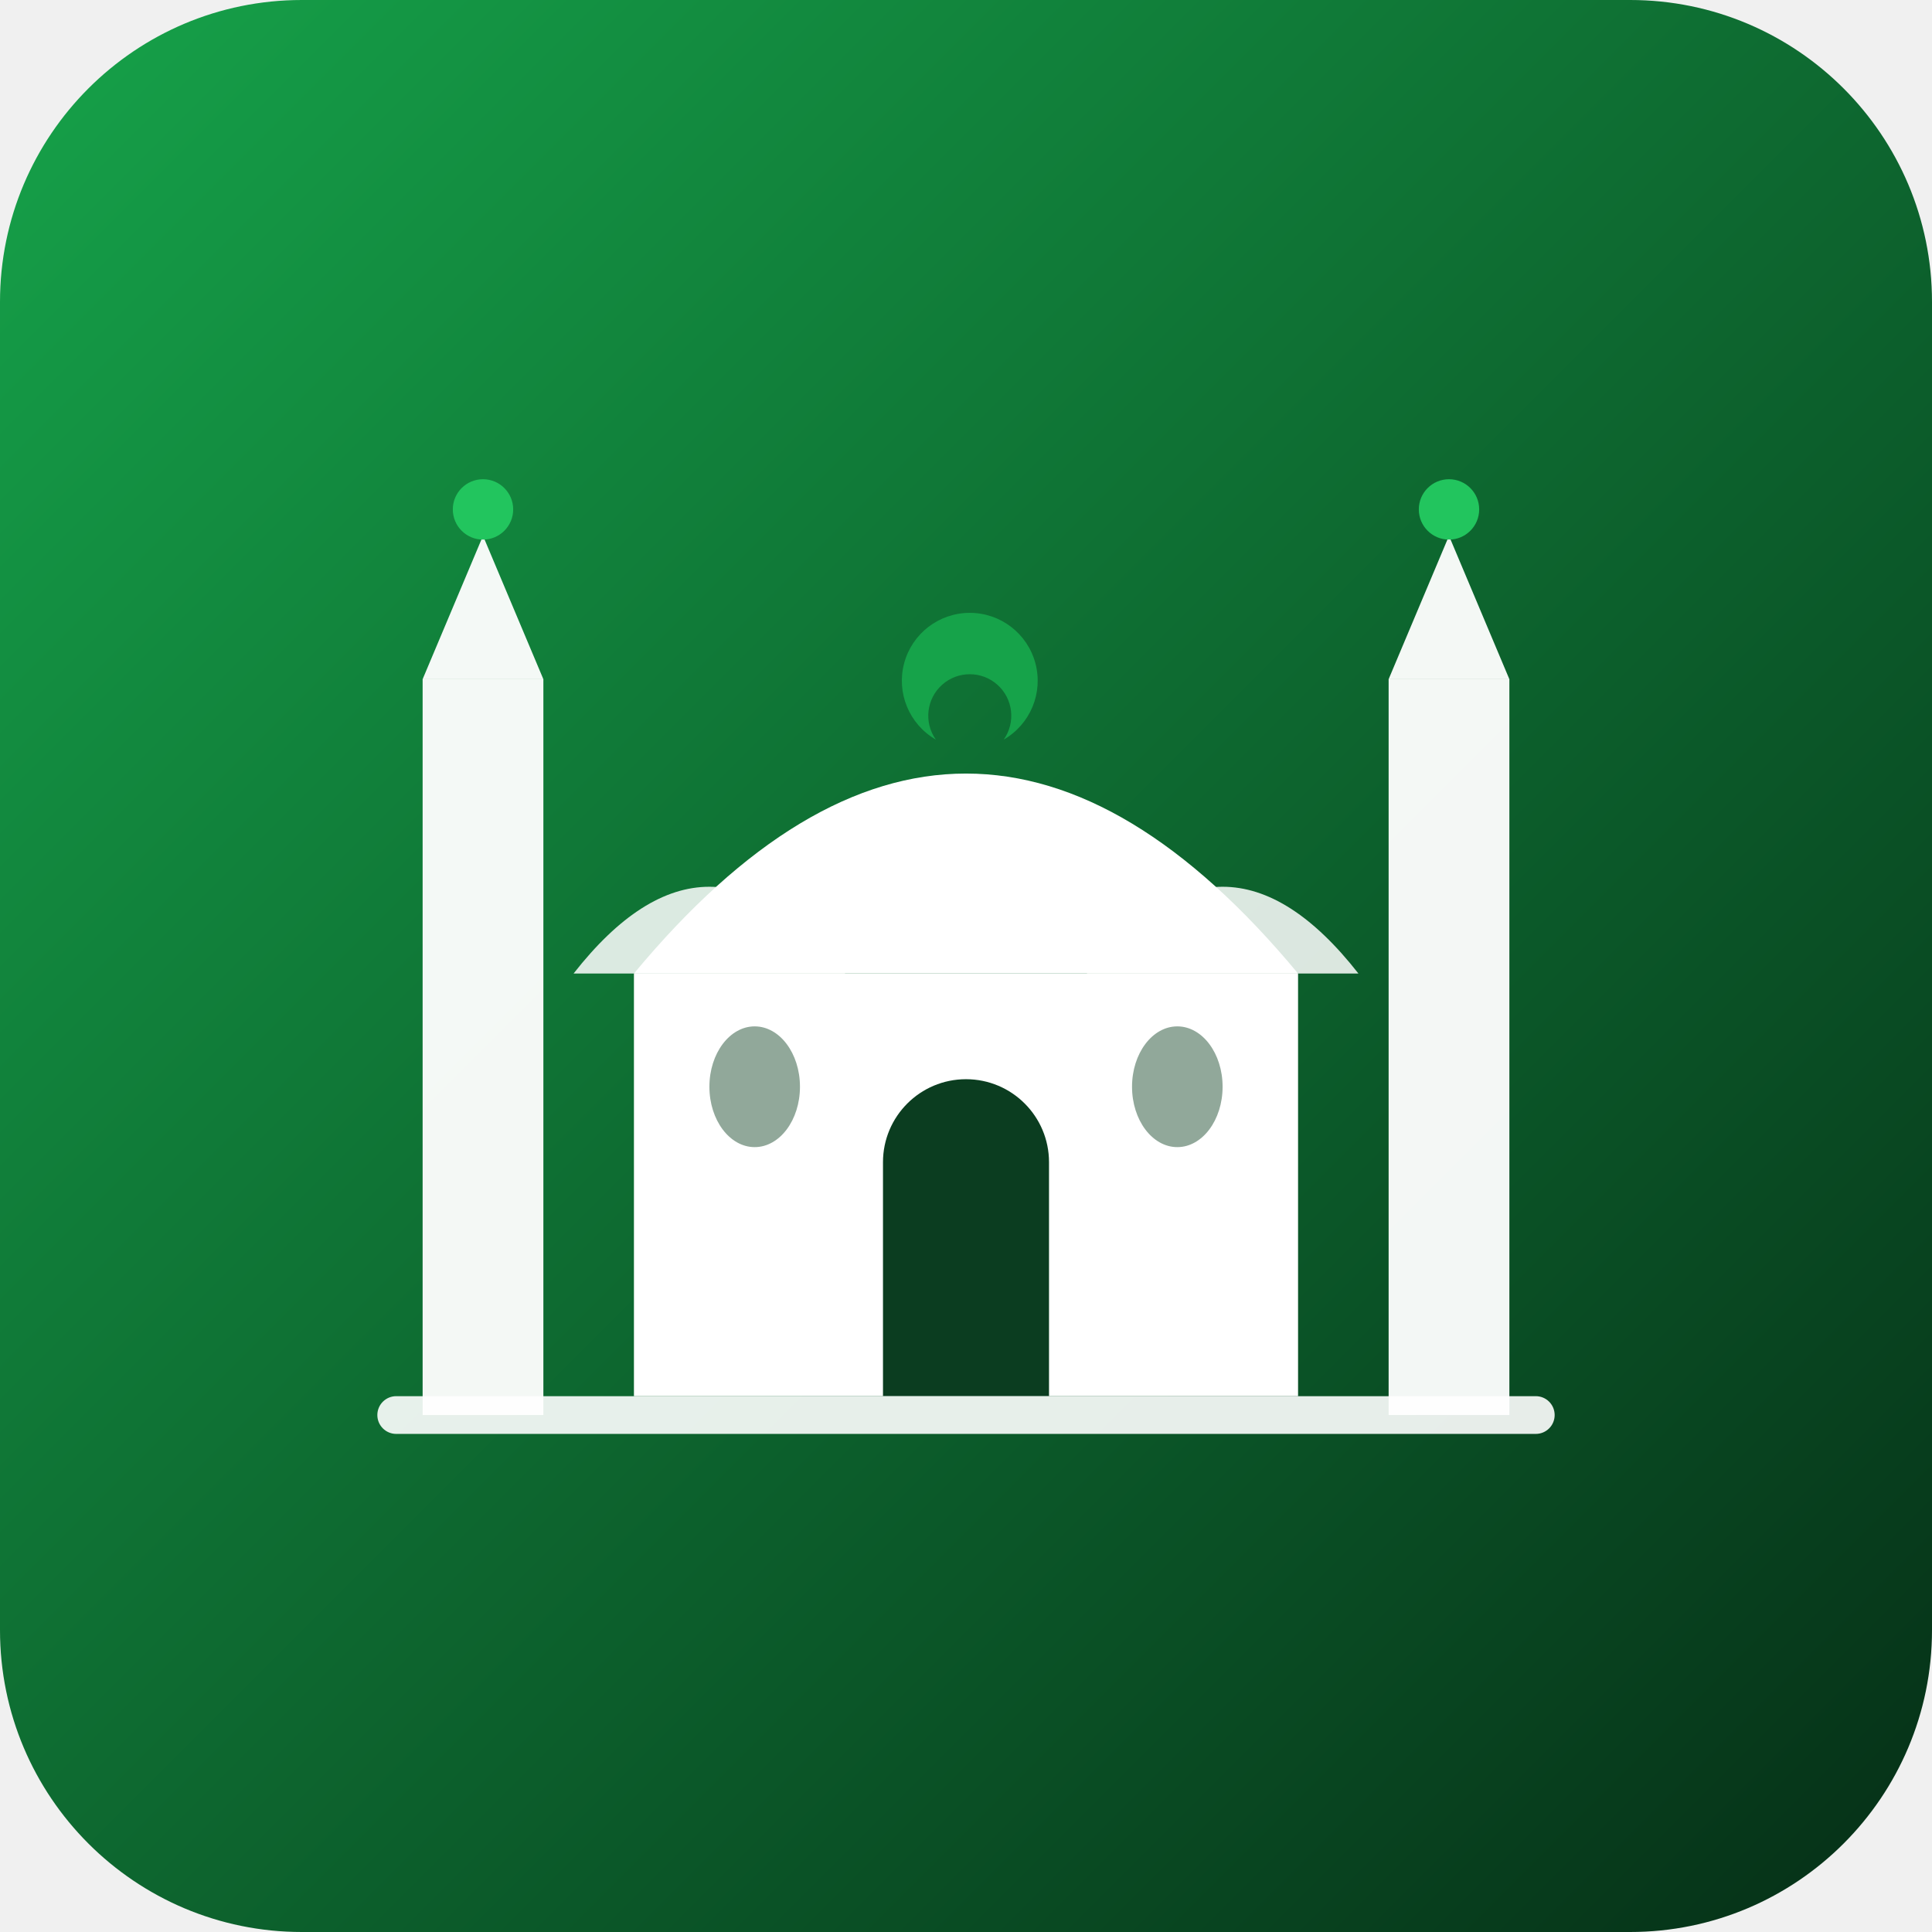
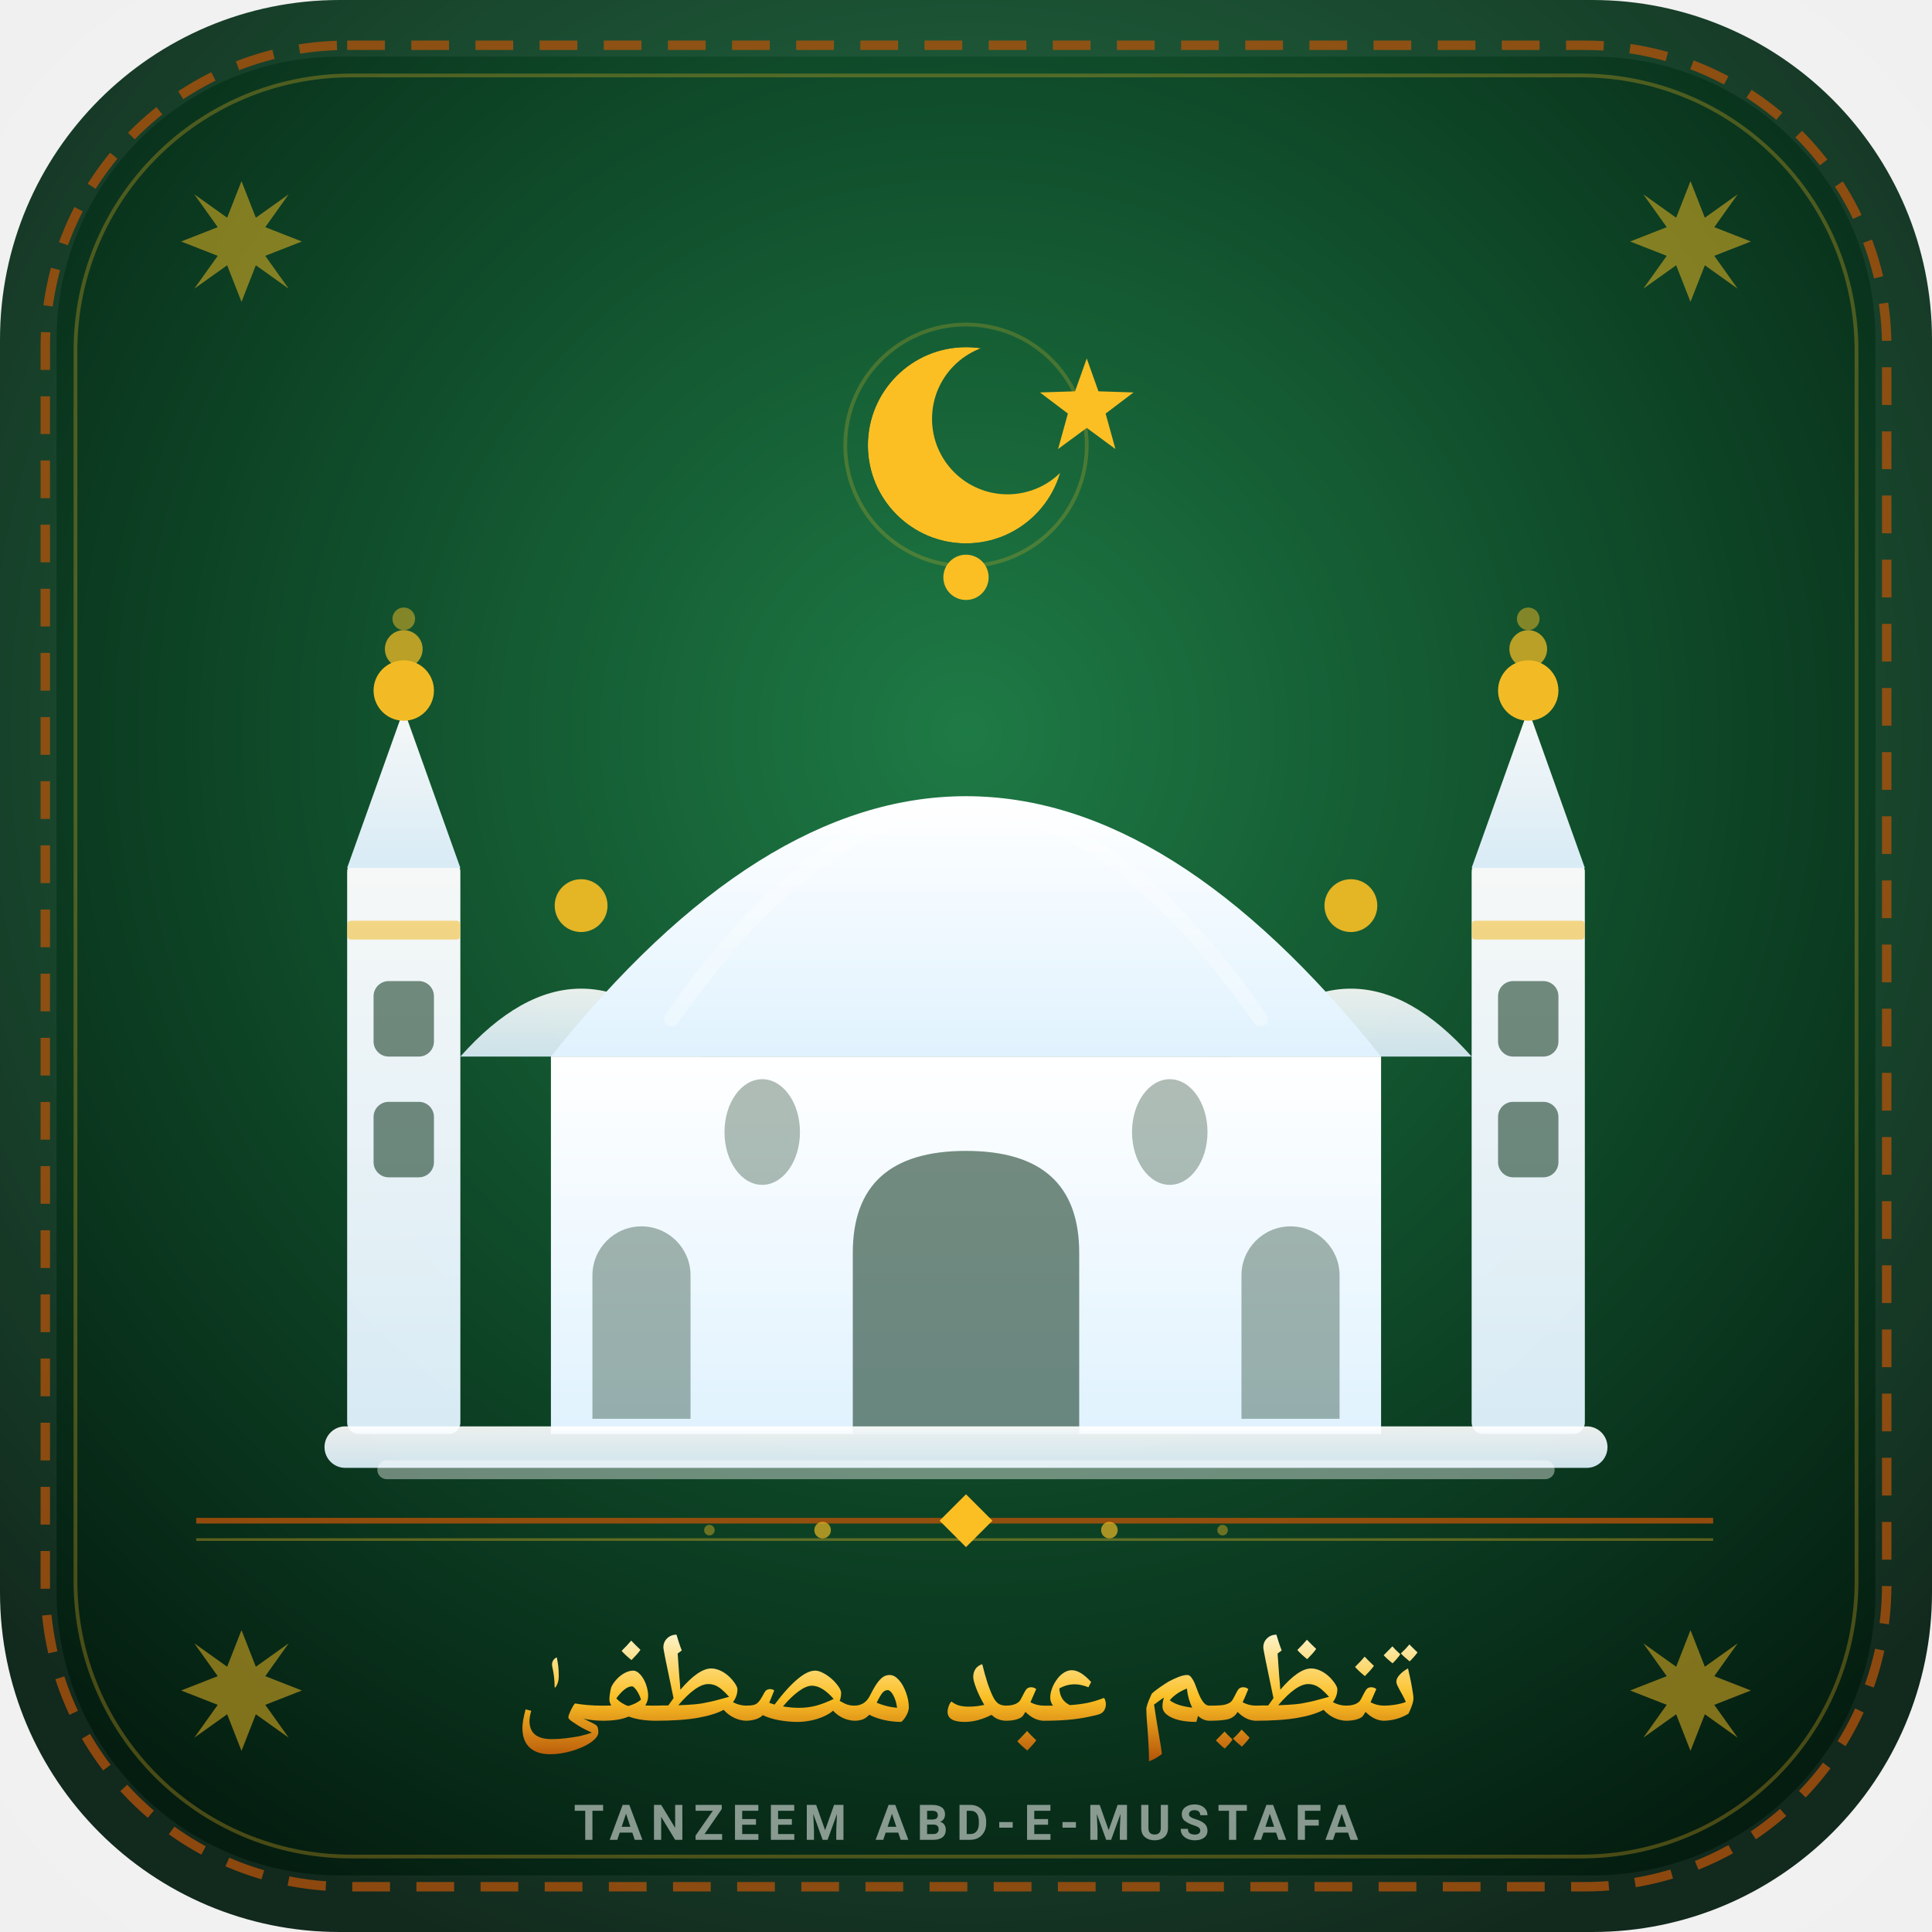
<svg xmlns="http://www.w3.org/2000/svg" viewBox="0 0 512 512">
  <defs>
-     <linearGradient id="bg" x1="0" y1="0" x2="1" y2="1">
-       <stop offset="0%" stop-color="#16a34a" />
-       <stop offset="100%" stop-color="#052e16" />
+     <radialGradient id="bgG" cx="50%" cy="38%" r="68%">
+       <stop offset="0%" stop-color="#1e7a45" />
+       <stop offset="52%" stop-color="#0f4a29" />
+       <stop offset="100%" stop-color="#041d10" />
+     </radialGradient>
+     <linearGradient id="goldG" x1="0%" y1="0%" x2="0%" y2="100%">
+       <stop offset="0%" stop-color="#fef3c7" />
+       <stop offset="50%" stop-color="#fbbf24" />
+       <stop offset="100%" stop-color="#b45309" />
    </linearGradient>
+     <linearGradient id="wG" x1="0%" y1="0%" x2="0%" y2="100%">
+       <stop offset="0%" stop-color="#ffffff" />
+       <stop offset="100%" stop-color="#e0f2fe" />
+     </linearGradient>
+     <mask id="cMask">
+       <circle cx="0" cy="0" r="26" fill="white" />
+       <circle cx="11" cy="-7" r="20" fill="black" />
+     </mask>
  </defs>
-   <rect width="512" height="512" rx="80" fill="url(#bg)" />
-   <rect x="112" y="180" width="32" height="195" fill="white" opacity="0.95" />
-   <polygon points="112,180 128,142 144,180" fill="white" opacity="0.95" />
-   <circle cx="128" cy="135" r="8" fill="#22c55e" />
-   <rect x="368" y="180" width="32" height="195" fill="white" opacity="0.95" />
-   <polygon points="368,180 384,142 400,180" fill="white" opacity="0.95" />
-   <circle cx="384" cy="135" r="8" fill="#22c55e" />
-   <path d="M152 258 Q188 212 224 258Z" fill="white" opacity="0.85" />
-   <path d="M288 258 Q324 212 360 258Z" fill="white" opacity="0.85" />
-   <path d="M168 258 Q256 152 344 258Z" fill="white" />
-   <path d="M248 196 a18 18 0 1 1 18 0 a11 11 0 1 0 -18 0Z" fill="#16a34a" />
-   <rect x="168" y="258" width="176" height="112" fill="white" />
-   <path d="M234 370 L234 308 a22 22 0 0 1 44 0 L278 370Z" fill="#0b3d20" />
-   <ellipse cx="200" cy="288" rx="12" ry="16" fill="#0b3d20" opacity="0.45" />
-   <ellipse cx="312" cy="288" rx="12" ry="16" fill="#0b3d20" opacity="0.45" />
-   <rect x="100" y="370" width="312" height="10" rx="5" fill="white" opacity="0.9" />
+   <rect width="512" height="512" rx="90" fill="url(#bgG)" />
+   <rect width="512" height="512" rx="90" fill="none" stroke="rgba(255,255,255,0.055)" stroke-width="30" />
+   <rect x="12" y="12" width="488" height="488" rx="80" fill="none" stroke="#b45309" stroke-width="2.5" stroke-dasharray="10 7" opacity="0.75" />
+   <rect x="20" y="20" width="472" height="472" rx="73" fill="none" stroke="#fbbf24" stroke-width="1" opacity="0.28" />
+   <g opacity="0.50" fill="#fbbf24">
+     <g transform="translate(64,64)">
+       <polygon points="0,-16 3.8,-6.3 12.5,-12.5 6.3,-3.8 16,0 6.3,3.8 12.5,12.5 3.8,6.3 0,16 -3.8,6.3 -12.5,12.5 -6.3,3.8 -16,0 -6.3,-3.8 -12.5,-12.5 -3.8,-6.3" />
+       <circle r="4.5" />
+     </g>
+     <g transform="translate(448,64)">
+       <polygon points="0,-16 3.8,-6.3 12.5,-12.5 6.3,-3.8 16,0 6.3,3.8 12.5,12.5 3.8,6.3 0,16 -3.8,6.3 -12.5,12.5 -6.3,3.8 -16,0 -6.3,-3.8 -12.5,-12.5 -3.8,-6.3" />
+       <circle r="4.5" />
+     </g>
+     <g transform="translate(64,448)">
+       <polygon points="0,-16 3.8,-6.3 12.5,-12.5 6.3,-3.8 16,0 6.3,3.8 12.5,12.5 3.8,6.3 0,16 -3.8,6.3 -12.5,12.5 -6.3,3.8 -16,0 -6.3,-3.8 -12.5,-12.5 -3.8,-6.3" />
+       <circle r="4.5" />
+     </g>
+     <g transform="translate(448,448)">
+       <polygon points="0,-16 3.8,-6.3 12.5,-12.5 6.3,-3.8 16,0 6.3,3.8 12.5,12.5 3.8,6.3 0,16 -3.8,6.3 -12.5,12.5 -6.3,3.8 -16,0 -6.3,-3.8 -12.5,-12.5 -3.8,-6.3" />
+       <circle r="4.5" />
+     </g>
+   </g>
+   <g transform="translate(256,118)">
+     <circle r="26" fill="#fbbf24" mask="url(#cMask)" />
+     <circle r="32" fill="none" stroke="#fbbf24" stroke-width="1" opacity="0.22" />
+     <g transform="translate(32,-10)">
+       <polygon points="0,-13 3.1,-4.3 12.4,-4.0 5.0,1.6 7.6,11 0,5.4 -7.6,11 -5.0,1.6 -12.4,-4.0 -3.1,-4.3" fill="#fbbf24" />
+     </g>
+   </g>
+   <g opacity="0.96">
+     <rect x="92" y="228" width="30" height="152" fill="url(#wG)" rx="3" />
+     <path d="M92,230 L107,188 L122,230Z" fill="url(#wG)" />
+     <circle cx="107" cy="183" r="8" fill="#fbbf24" />
+     <circle cx="107" cy="172" r="5" fill="#fbbf24" opacity="0.75" />
+     <circle cx="107" cy="164" r="3" fill="#fbbf24" opacity="0.5" />
+     <rect x="92" y="244" width="30" height="5" fill="#fbbf24" rx="1" opacity="0.55" />
+     <rect x="99" y="260" width="16" height="20" fill="#052e16" rx="4" opacity="0.55" />
+     <rect x="99" y="292" width="16" height="20" fill="#052e16" rx="4" opacity="0.55" />
+   </g>
+   <g opacity="0.96">
+     <rect x="390" y="228" width="30" height="152" fill="url(#wG)" rx="3" />
+     <path d="M390,230 L405,188 L420,230Z" fill="url(#wG)" />
+     <circle cx="405" cy="183" r="8" fill="#fbbf24" />
+     <circle cx="405" cy="172" r="5" fill="#fbbf24" opacity="0.75" />
+     <circle cx="405" cy="164" r="3" fill="#fbbf24" opacity="0.5" />
+     <rect x="390" y="244" width="30" height="5" fill="#fbbf24" rx="1" opacity="0.55" />
+     <rect x="397" y="260" width="16" height="20" fill="#052e16" rx="4" opacity="0.55" />
+     <rect x="397" y="292" width="16" height="20" fill="#052e16" rx="4" opacity="0.55" />
+   </g>
+   <path d="M122 280 Q154 244 186 280Z" fill="url(#wG)" opacity="0.90" />
+   <path d="M326 280 Q358 244 390 280Z" fill="url(#wG)" opacity="0.90" />
+   <circle cx="154" cy="240" r="7" fill="#fbbf24" opacity="0.90" />
+   <circle cx="358" cy="240" r="7" fill="#fbbf24" opacity="0.90" />
+   <path d="M146 280 Q256 142 366 280Z" fill="url(#wG)" />
+   <path d="M178 270 Q256 158 334 270" fill="none" stroke="rgba(255,255,255,0.30)" stroke-width="4" stroke-linecap="round" />
+   <circle cx="256" cy="153" r="6" fill="#fbbf24" />
+   <rect x="146" y="280" width="220" height="100" fill="url(#wG)" />
+   <path d="M226,380 L226,332 Q226,305 256,305 Q286,305 286,332 L286,380Z" fill="#052e16" opacity="0.55" />
+   <path d="M157,376 L157,338 a13,13 0 0 1 26,0 L183,376Z" fill="#052e16" opacity="0.35" />
+   <path d="M329,376 L329,338 a13,13 0 0 1 26,0 L355,376Z" fill="#052e16" opacity="0.35" />
+   <ellipse cx="202" cy="300" rx="10" ry="14" fill="#052e16" opacity="0.32" />
+   <ellipse cx="310" cy="300" rx="10" ry="14" fill="#052e16" opacity="0.32" />
+   <rect x="86" y="378" width="340" height="11" fill="url(#wG)" rx="5.5" opacity="0.92" />
+   <rect x="100" y="387" width="312" height="5" fill="rgba(255,255,255,0.40)" rx="2.5" />
+   <g transform="translate(0,403)">
+     <line x1="52" y1="0" x2="454" y2="0" stroke="#b45309" stroke-width="1.5" opacity="0.80" />
+     <line x1="52" y1="5" x2="454" y2="5" stroke="#fbbf24" stroke-width="0.7" opacity="0.35" />
+     <polygon points="256,-7 263,0 256,7 249,0" fill="#fbbf24" />
+     <circle cx="218" cy="2.5" r="2.2" fill="#fbbf24" opacity="0.65" />
+     <circle cx="294" cy="2.5" r="2.2" fill="#fbbf24" opacity="0.65" />
+     <circle cx="188" cy="2.5" r="1.4" fill="#fbbf24" opacity="0.40" />
+     <circle cx="324" cy="2.5" r="1.4" fill="#fbbf24" opacity="0.40" />
+   </g>
+   <text x="256" y="448" font-family="'Noto Naskh Arabic','Scheherazade New','Amiri','Traditional Arabic','Arabic Typesetting',serif" font-size="34" font-weight="700" fill="url(#goldG)" text-anchor="middle" dominant-baseline="middle" direction="rtl" unicode-bidi="embed">تنظیم عبد مصطفیٰ</text>
+   <text x="256" y="484" font-family="-apple-system,'Segoe UI',Roboto,sans-serif" font-size="13" font-weight="600" fill="rgba(255,255,255,0.52)" text-anchor="middle" dominant-baseline="middle" letter-spacing="2.2">TANZEEM ABD-E-MUSTAFA</text>
</svg>
